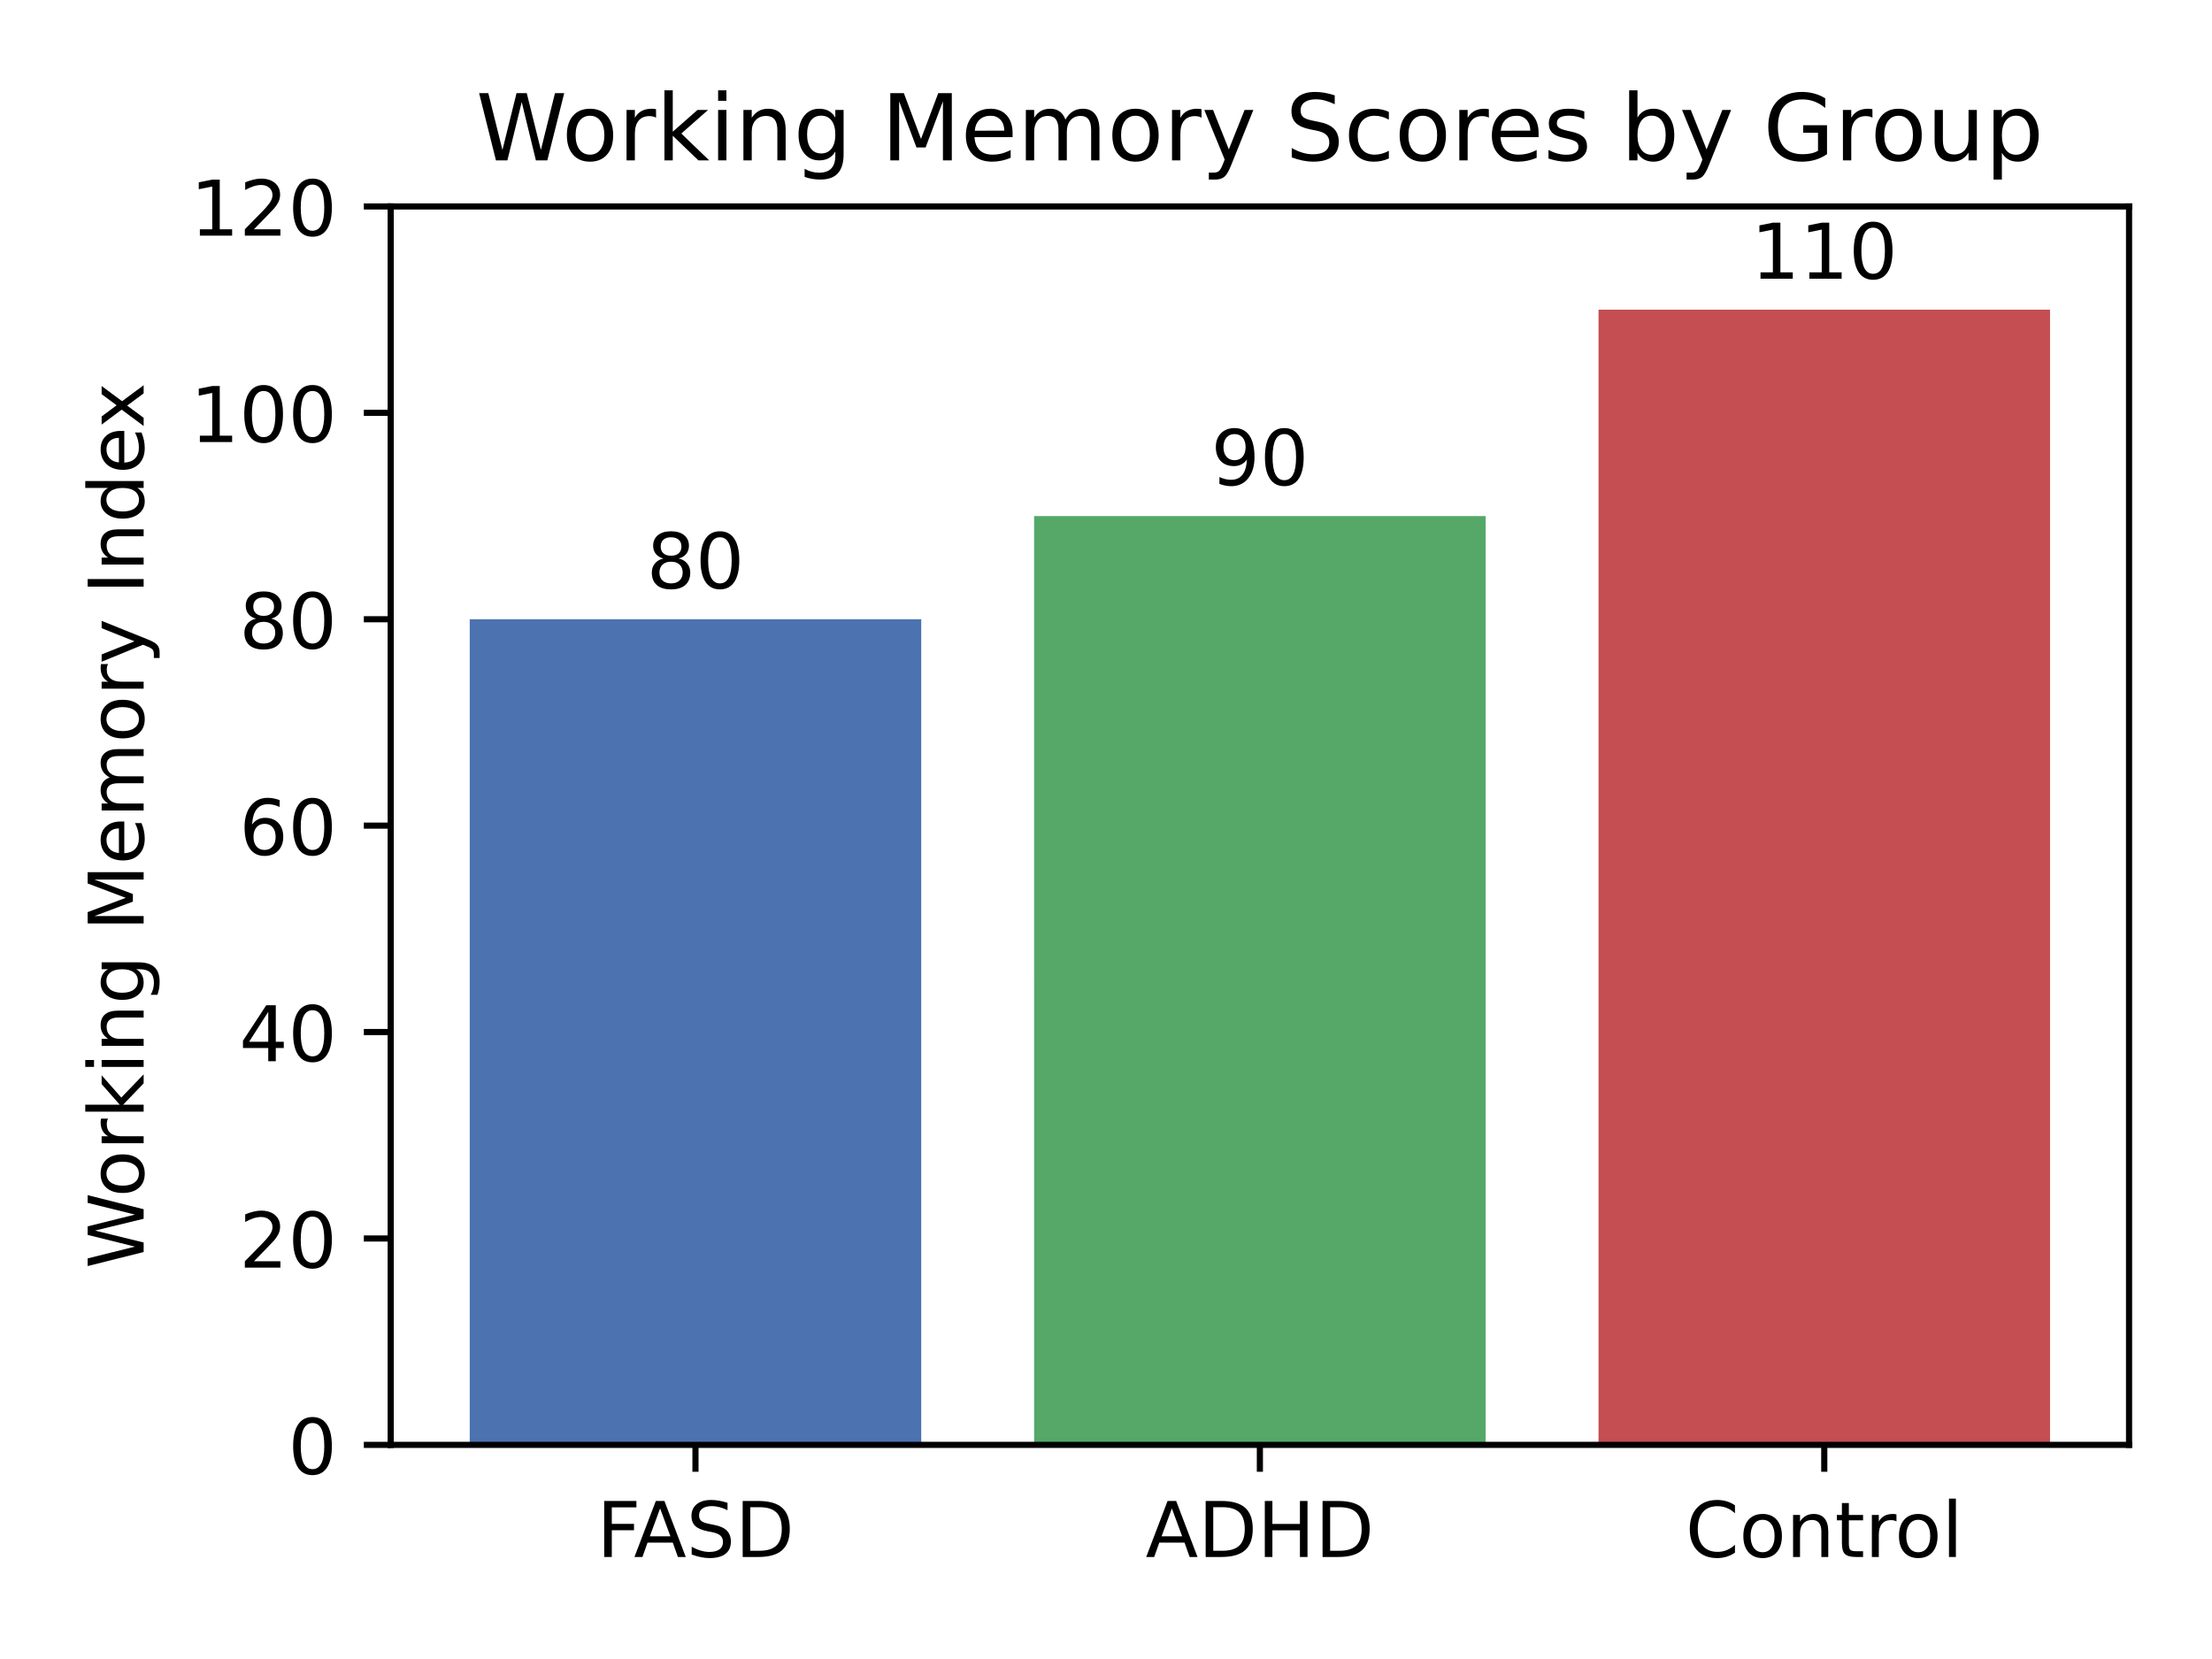
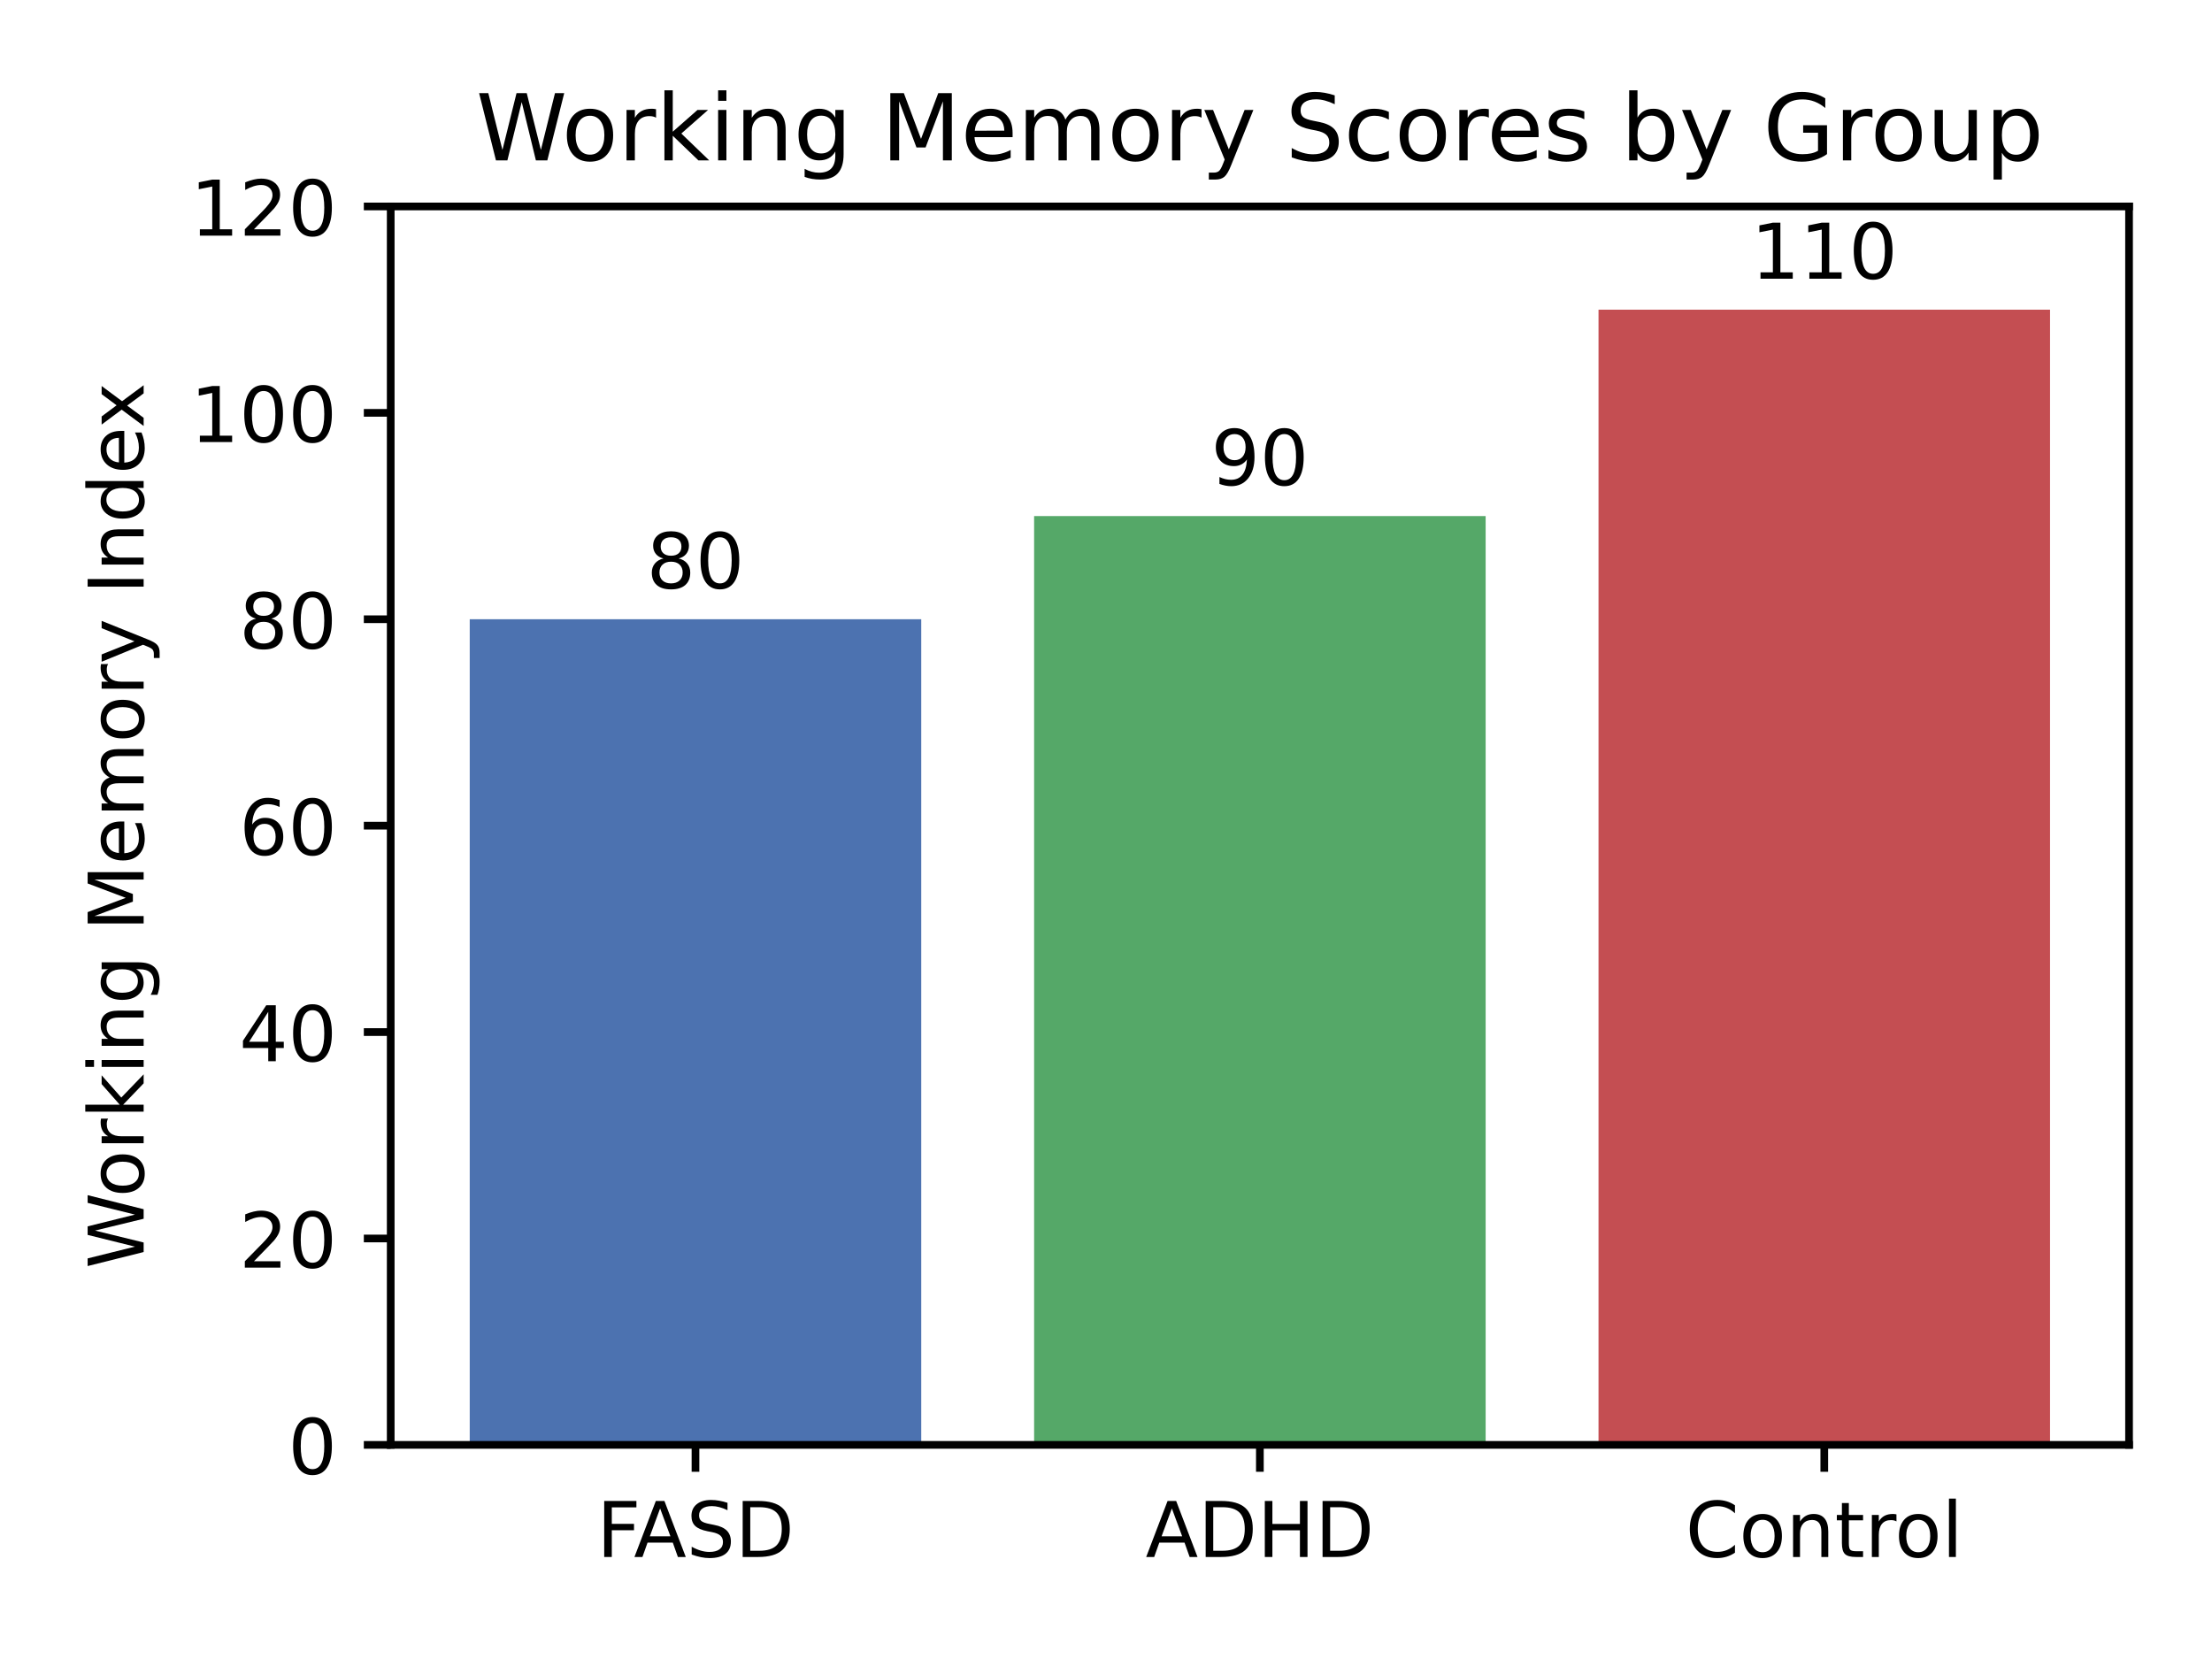
<svg xmlns="http://www.w3.org/2000/svg" xmlns:xlink="http://www.w3.org/1999/xlink" width="384" height="288" viewBox="0 0 288 216">
  <defs>
-     <style>*{stroke-linejoin:round;stroke-linecap:butt}</style>
+     <style>*{stroke-linejoin:round;stroke-linecap:butt;font-family:sans-serif;stroke-width:1}</style>
  </defs>
  <g id="figure_1">
    <path id="patch_1" d="M0 216h288V0H0z" style="fill:#fff" />
    <g id="axes_1">
      <path id="patch_2" d="M50.87 188.12H277.2V26.88H50.87z" style="fill:#fff" />
      <path id="patch_3" d="M61.158 188.12h58.787V80.627H61.158z" clip-path="url(#pc08dcdfd47)" style="fill:#4c72b0" />
      <path id="patch_4" d="M134.641 188.12h58.788V67.19H134.64z" clip-path="url(#pc08dcdfd47)" style="fill:#55a868" />
      <path id="patch_5" d="M208.125 188.12h58.787V40.317h-58.787z" clip-path="url(#pc08dcdfd47)" style="fill:#c44e52" />
      <g id="matplotlib.axis_1">
        <g id="xtick_1">
          <g id="line2d_1">
            <defs>
-               <path id="mb0b37517d4" d="M0 0v3.5" style="stroke:#000;stroke-width:.8" />
-             </defs>
-             <use xlink:href="#mb0b37517d4" x="90.551" y="188.12" style="stroke:#000;stroke-width:.8" />
+               <path id="mb0b37517d4" d="M0 0v3.5" style="stroke:#000;stroke-width:1" />
+             </defs>
+             <use xlink:href="#mb0b37517d4" x="90.551" y="188.12" style="stroke:#000;stroke-width:1" />
          </g>
          <g id="text_1" transform="matrix(.1 0 0 -.1 77.687 202.718)">
            <defs>
              <path id="DejaVuSans-46" d="M628 4666h2681v-532H1259V2759h1850v-531H1259V0H628z" transform="scale(.01563)" />
              <path id="DejaVuSans-41" d="m2188 4044-857-2322h1716zm-357 622h716L4325 0h-656l-425 1197H1141L716 0H50z" transform="scale(.01563)" />
              <path id="DejaVuSans-53" d="M3425 4513v-616q-359 172-678 256-319 85-616 85-515 0-795-200t-280-569q0-310 186-468 186-157 705-254l381-78q706-135 1042-474t336-907q0-679-455-1029Q2797-91 1919-91q-331 0-705 75-373 75-773 222v650q384-215 753-325 369-109 725-109 540 0 834 212 294 213 294 607 0 343-211 537t-692 291l-385 75q-706 140-1022 440-315 300-315 835 0 619 436 975t1201 356q329 0 669-60 341-59 697-177" transform="scale(.01563)" />
              <path id="DejaVuSans-44" d="M1259 4147V519h763q966 0 1414 437 448 438 448 1382 0 937-448 1373t-1414 436zm-631 519h1297q1356 0 1990-564 635-564 635-1764 0-1207-638-1773Q3275 0 1925 0H628z" transform="scale(.01563)" />
            </defs>
            <use xlink:href="#DejaVuSans-46" />
            <use xlink:href="#DejaVuSans-41" transform="translate(48.395)" />
            <use xlink:href="#DejaVuSans-53" transform="translate(116.803)" />
            <use xlink:href="#DejaVuSans-44" transform="translate(180.28)" />
          </g>
        </g>
        <g id="xtick_2">
-           <use xlink:href="#mb0b37517d4" id="line2d_2" x="164.035" y="188.12" style="stroke:#000;stroke-width:.8" />
+           <use xlink:href="#mb0b37517d4" id="line2d_2" x="164.035" y="188.12" style="stroke:#000;stroke-width:1" />
          <g id="text_2" transform="matrix(.1 0 0 -.1 149.155 202.718)">
            <defs>
              <path id="DejaVuSans-48" d="M628 4666h631V2753h2294v1913h631V0h-631v2222H1259V0H628z" transform="scale(.01563)" />
            </defs>
            <use xlink:href="#DejaVuSans-41" />
            <use xlink:href="#DejaVuSans-44" transform="translate(68.408)" />
            <use xlink:href="#DejaVuSans-48" transform="translate(145.41)" />
            <use xlink:href="#DejaVuSans-44" transform="translate(220.605)" />
          </g>
        </g>
        <g id="xtick_3">
-           <use xlink:href="#mb0b37517d4" id="line2d_3" x="237.519" y="188.12" style="stroke:#000;stroke-width:.8" />
+           <use xlink:href="#mb0b37517d4" id="line2d_3" x="237.519" y="188.12" style="stroke:#000;stroke-width:1" />
          <g id="text_3" transform="matrix(.1 0 0 -.1 219.448 202.718)">
            <defs>
              <path id="DejaVuSans-43" d="M4122 4306v-665q-319 297-680 443-361 147-767 147-800 0-1225-489t-425-1414q0-922 425-1411t1225-489q406 0 767 147t680 444V359q-331-225-702-338-370-112-782-112-1060 0-1670 648-609 649-609 1771 0 1125 609 1773 610 649 1670 649 418 0 788-111 371-111 696-333" transform="scale(.01563)" />
              <path id="DejaVuSans-6f" d="M1959 3097q-462 0-731-361t-269-989 267-989q268-361 733-361 460 0 728 362 269 363 269 988 0 622-269 986-268 364-728 364m0 487q750 0 1178-488 429-487 429-1349 0-859-429-1349Q2709-91 1959-91q-753 0-1180 489-426 490-426 1349 0 862 426 1349 427 488 1180 488" transform="scale(.01563)" />
              <path id="DejaVuSans-6e" d="M3513 2113V0h-575v2094q0 497-194 743-194 247-581 247-466 0-735-297-269-296-269-809V0H581v3500h578v-544q207 316 486 472 280 156 646 156 603 0 912-373 310-373 310-1098" transform="scale(.01563)" />
              <path id="DejaVuSans-74" d="M1172 4494v-994h1184v-447H1172V1153q0-428 117-550t477-122h590V0h-590q-666 0-919 248-253 249-253 905v1900H172v447h422v994z" transform="scale(.01563)" />
              <path id="DejaVuSans-72" d="M2631 2963q-97 56-211 82-114 27-251 27-488 0-749-317t-261-911V0H581v3500h578v-544q182 319 472 473 291 155 707 155 59 0 131-8 72-7 159-23z" transform="scale(.01563)" />
              <path id="DejaVuSans-6c" d="M603 4863h575V0H603z" transform="scale(.01563)" />
            </defs>
            <use xlink:href="#DejaVuSans-43" />
            <use xlink:href="#DejaVuSans-6f" transform="translate(69.824)" />
            <use xlink:href="#DejaVuSans-6e" transform="translate(131.006)" />
            <use xlink:href="#DejaVuSans-74" transform="translate(194.385)" />
            <use xlink:href="#DejaVuSans-72" transform="translate(233.594)" />
            <use xlink:href="#DejaVuSans-6f" transform="translate(272.457)" />
            <use xlink:href="#DejaVuSans-6c" transform="translate(333.639)" />
          </g>
        </g>
      </g>
      <g id="matplotlib.axis_2">
        <g id="ytick_1">
          <g id="line2d_4">
            <defs>
-               <path id="m4aa001a41a" d="M0 0h-3.5" style="stroke:#000;stroke-width:.8" />
-             </defs>
-             <use xlink:href="#m4aa001a41a" x="50.87" y="188.12" style="stroke:#000;stroke-width:.8" />
+               <path id="m4aa001a41a" d="M0 0h-3.5" style="stroke:#000;stroke-width:1" />
+             </defs>
+             <use xlink:href="#m4aa001a41a" x="50.87" y="188.12" style="stroke:#000;stroke-width:1" />
          </g>
          <g id="text_4" transform="matrix(.1 0 0 -.1 37.508 191.92)">
            <defs>
              <path id="DejaVuSans-30" d="M2034 4250q-487 0-733-480-245-479-245-1442 0-959 245-1439 246-480 733-480 491 0 736 480 246 480 246 1439 0 963-246 1442-245 480-736 480m0 500q785 0 1199-621 414-620 414-1801 0-1178-414-1799Q2819-91 2034-91q-784 0-1198 620-414 621-414 1799 0 1181 414 1801 414 621 1198 621" transform="scale(.01563)" />
            </defs>
            <use xlink:href="#DejaVuSans-30" />
          </g>
        </g>
        <g id="ytick_2">
-           <use xlink:href="#m4aa001a41a" id="line2d_5" x="50.87" y="161.247" style="stroke:#000;stroke-width:.8" />
+           <use xlink:href="#m4aa001a41a" id="line2d_5" x="50.87" y="161.247" style="stroke:#000;stroke-width:1" />
          <g id="text_5" transform="matrix(.1 0 0 -.1 31.145 165.046)">
            <defs>
              <path id="DejaVuSans-32" d="M1228 531h2203V0H469v531q359 372 979 998 621 627 780 809 303 340 423 576 121 236 121 464 0 372-261 606-261 235-680 235-297 0-627-103-329-103-704-313v638q381 153 712 231 332 78 607 78 725 0 1156-363 431-362 431-968 0-288-108-546-107-257-392-607-78-91-497-524-418-433-1181-1211" transform="scale(.01563)" />
            </defs>
            <use xlink:href="#DejaVuSans-32" />
            <use xlink:href="#DejaVuSans-30" transform="translate(63.623)" />
          </g>
        </g>
        <g id="ytick_3">
-           <use xlink:href="#m4aa001a41a" id="line2d_6" x="50.87" y="134.373" style="stroke:#000;stroke-width:.8" />
+           <use xlink:href="#m4aa001a41a" id="line2d_6" x="50.87" y="134.373" style="stroke:#000;stroke-width:1" />
          <g id="text_6" transform="matrix(.1 0 0 -.1 31.145 138.173)">
            <defs>
              <path id="DejaVuSans-34" d="M2419 4116 825 1625h1594zm-166 550h794V1625h666v-525h-666V0h-628v1100H313v609z" transform="scale(.01563)" />
            </defs>
            <use xlink:href="#DejaVuSans-34" />
            <use xlink:href="#DejaVuSans-30" transform="translate(63.623)" />
          </g>
        </g>
        <g id="ytick_4">
-           <use xlink:href="#m4aa001a41a" id="line2d_7" x="50.87" y="107.5" style="stroke:#000;stroke-width:.8" />
+           <use xlink:href="#m4aa001a41a" id="line2d_7" x="50.87" y="107.5" style="stroke:#000;stroke-width:1" />
          <g id="text_7" transform="matrix(.1 0 0 -.1 31.145 111.3)">
            <defs>
              <path id="DejaVuSans-36" d="M2113 2584q-425 0-674-291-248-290-248-796 0-503 248-796 249-292 674-292t673 292q248 293 248 796 0 506-248 796-248 291-673 291m1253 1979v-575q-238 112-480 171-242 60-480 60-625 0-955-422-329-422-376-1275 184 272 462 417 279 145 613 145 703 0 1111-427 408-426 408-1160 0-719-425-1154Q2819-91 2113-91q-810 0-1238 620-428 621-428 1799 0 1106 525 1764t1409 658q238 0 480-47t505-140" transform="scale(.01563)" />
            </defs>
            <use xlink:href="#DejaVuSans-36" />
            <use xlink:href="#DejaVuSans-30" transform="translate(63.623)" />
          </g>
        </g>
        <g id="ytick_5">
-           <use xlink:href="#m4aa001a41a" id="line2d_8" x="50.87" y="80.627" style="stroke:#000;stroke-width:.8" />
+           <use xlink:href="#m4aa001a41a" id="line2d_8" x="50.87" y="80.627" style="stroke:#000;stroke-width:1" />
          <g id="text_8" transform="matrix(.1 0 0 -.1 31.145 84.426)">
            <defs>
              <path id="DejaVuSans-38" d="M2034 2216q-450 0-708-241-257-241-257-662 0-422 257-663 258-241 708-241t709 242q260 243 260 662 0 421-258 662-257 241-711 241m-631 268q-406 100-633 378-226 279-226 679 0 559 398 884 399 325 1092 325 697 0 1094-325t397-884q0-400-227-679-226-278-629-378 456-106 710-416 255-309 255-755 0-679-414-1042Q2806-91 2034-91q-771 0-1186 362-414 363-414 1042 0 446 256 755 257 310 713 416m-231 997q0-362 226-565 227-203 636-203 407 0 636 203 230 203 230 565 0 363-230 566-229 203-636 203-409 0-636-203-226-203-226-566" transform="scale(.01563)" />
            </defs>
            <use xlink:href="#DejaVuSans-38" />
            <use xlink:href="#DejaVuSans-30" transform="translate(63.623)" />
          </g>
        </g>
        <g id="ytick_6">
-           <use xlink:href="#m4aa001a41a" id="line2d_9" x="50.87" y="53.753" style="stroke:#000;stroke-width:.8" />
+           <use xlink:href="#m4aa001a41a" id="line2d_9" x="50.87" y="53.753" style="stroke:#000;stroke-width:1" />
          <g id="text_9" transform="matrix(.1 0 0 -.1 24.782 57.553)">
            <defs>
              <path id="DejaVuSans-31" d="M794 531h1031v3560L703 3866v575l1116 225h631V531h1031V0H794z" transform="scale(.01563)" />
            </defs>
            <use xlink:href="#DejaVuSans-31" />
            <use xlink:href="#DejaVuSans-30" transform="translate(63.623)" />
            <use xlink:href="#DejaVuSans-30" transform="translate(127.246)" />
          </g>
        </g>
        <g id="ytick_7">
-           <use xlink:href="#m4aa001a41a" id="line2d_10" x="50.87" y="26.88" style="stroke:#000;stroke-width:.8" />
+           <use xlink:href="#m4aa001a41a" id="line2d_10" x="50.87" y="26.88" style="stroke:#000;stroke-width:1" />
          <g id="text_10" transform="matrix(.1 0 0 -.1 24.782 30.68)">
            <use xlink:href="#DejaVuSans-31" />
            <use xlink:href="#DejaVuSans-32" transform="translate(63.623)" />
            <use xlink:href="#DejaVuSans-30" transform="translate(127.246)" />
          </g>
        </g>
        <g id="text_11" transform="matrix(0 -.1 -.1 0 18.703 165.172)">
          <defs>
            <path id="DejaVuSans-57" d="M213 4666h637l981-3944 978 3944h710l981-3944 978 3944h641L4947 0h-794l-984 4050L2175 0h-794z" transform="scale(.01563)" />
            <path id="DejaVuSans-6b" d="M581 4863h578V1991l1716 1509h734L1753 1863 3688 0h-750L1159 1709V0H581z" transform="scale(.01563)" />
            <path id="DejaVuSans-69" d="M603 3500h575V0H603zm0 1363h575v-729H603z" transform="scale(.01563)" />
            <path id="DejaVuSans-67" d="M2906 1791q0 625-258 968-257 344-723 344-462 0-720-344-258-343-258-968 0-622 258-966t720-344q466 0 723 344 258 344 258 966m575-1357q0-893-397-1329-396-436-1215-436-303 0-572 45t-522 139v559q253-137 500-202 247-66 503-66 566 0 847 295t281 892v285q-178-310-456-463T1784 0Q1141 0 747 490 353 981 353 1791q0 812 394 1302 394 491 1037 491 388 0 666-153t456-462v531h575z" transform="scale(.01563)" />
            <path id="DejaVuSans-4d" d="M628 4666h941l1190-3175 1197 3175h941V0h-616v4097L3078 897h-634L1241 4097V0H628z" transform="scale(.01563)" />
            <path id="DejaVuSans-65" d="M3597 1894v-281H953q38-594 358-905t892-311q331 0 642 81t618 244V178Q3153 47 2828-22t-659-69q-838 0-1327 487-489 488-489 1320 0 859 464 1363 464 505 1252 505 706 0 1117-455 411-454 411-1235m-575 169q-6 471-264 752-258 282-683 282-481 0-770-272t-333-766z" transform="scale(.01563)" />
            <path id="DejaVuSans-6d" d="M3328 2828q216 388 516 572t706 184q547 0 844-383 297-382 297-1088V0h-578v2094q0 503-179 746-178 244-543 244-447 0-707-297-259-296-259-809V0h-578v2094q0 506-178 748t-550 242q-441 0-701-298-259-298-259-808V0H581v3500h578v-544q197 322 472 475t653 153q382 0 649-194 267-193 395-562" transform="scale(.01563)" />
            <path id="DejaVuSans-79" d="M2059-325q-243-625-475-815-231-191-618-191H506v481h338q237 0 368 113 132 112 291 531l103 262L191 3500h609L1894 763l1094 2737h609z" transform="scale(.01563)" />
            <path id="DejaVuSans-49" d="M628 4666h631V0H628z" transform="scale(.01563)" />
            <path id="DejaVuSans-64" d="M2906 2969v1894h575V0h-575v525q-181-312-458-464-276-152-664-152-634 0-1033 506-398 507-398 1332t398 1331q399 506 1033 506 388 0 664-152 277-151 458-463M947 1747q0-634 261-995t717-361 718 361q263 361 263 995t-263 995q-262 361-718 361t-717-361-261-995" transform="scale(.01563)" />
            <path id="DejaVuSans-78" d="M3513 3500 2247 1797 3578 0h-678L1881 1375 863 0H184l1360 1831L300 3500h678l928-1247 928 1247z" transform="scale(.01563)" />
          </defs>
          <use xlink:href="#DejaVuSans-57" />
          <use xlink:href="#DejaVuSans-6f" transform="translate(93.002)" />
          <use xlink:href="#DejaVuSans-72" transform="translate(154.184)" />
          <use xlink:href="#DejaVuSans-6b" transform="translate(195.297)" />
          <use xlink:href="#DejaVuSans-69" transform="translate(253.207)" />
          <use xlink:href="#DejaVuSans-6e" transform="translate(280.99)" />
          <use xlink:href="#DejaVuSans-67" transform="translate(344.37)" />
          <use xlink:href="#DejaVuSans-4d" transform="translate(439.633)" />
          <use xlink:href="#DejaVuSans-65" transform="translate(525.912)" />
          <use xlink:href="#DejaVuSans-6d" transform="translate(587.436)" />
          <use xlink:href="#DejaVuSans-6f" transform="translate(684.848)" />
          <use xlink:href="#DejaVuSans-72" transform="translate(746.03)" />
          <use xlink:href="#DejaVuSans-79" transform="translate(787.143)" />
          <use xlink:href="#DejaVuSans-49" transform="translate(878.11)" />
          <use xlink:href="#DejaVuSans-6e" transform="translate(907.602)" />
          <use xlink:href="#DejaVuSans-64" transform="translate(970.98)" />
          <use xlink:href="#DejaVuSans-65" transform="translate(1034.457)" />
          <use xlink:href="#DejaVuSans-78" transform="translate(1094.23)" />
        </g>
      </g>
-       <path id="patch_6" d="M50.87 188.12V26.88" style="fill:none;stroke:#000;stroke-width:.8;stroke-linejoin:miter;stroke-linecap:square" />
-       <path id="patch_7" d="M277.2 188.12V26.88" style="fill:none;stroke:#000;stroke-width:.8;stroke-linejoin:miter;stroke-linecap:square" />
-       <path id="patch_8" d="M50.87 188.12H277.2" style="fill:none;stroke:#000;stroke-width:.8;stroke-linejoin:miter;stroke-linecap:square" />
-       <path id="patch_9" d="M50.87 26.88H277.2" style="fill:none;stroke:#000;stroke-width:.8;stroke-linejoin:miter;stroke-linecap:square" />
+       <path id="patch_6" d="M50.87 188.12V26.88" style="fill:none;stroke:#000;stroke-width:1;stroke-linejoin:miter;stroke-linecap:square" />
+       <path id="patch_7" d="M277.2 188.12V26.88" style="fill:none;stroke:#000;stroke-width:1;stroke-linejoin:miter;stroke-linecap:square" />
+       <path id="patch_8" d="M50.87 188.12H277.2" style="fill:none;stroke:#000;stroke-width:1;stroke-linejoin:miter;stroke-linecap:square" />
+       <path id="patch_9" d="M50.87 26.88H277.2" style="fill:none;stroke:#000;stroke-width:1;stroke-linejoin:miter;stroke-linecap:square" />
      <g id="text_12" transform="matrix(.1 0 0 -.1 84.189 76.596)">
        <use xlink:href="#DejaVuSans-38" />
        <use xlink:href="#DejaVuSans-30" transform="translate(63.623)" />
      </g>
      <g id="text_13" transform="matrix(.1 0 0 -.1 157.673 63.159)">
        <defs>
          <path id="DejaVuSans-39" d="M703 97v575q238-113 481-172 244-59 479-59 625 0 954 420 330 420 377 1277-181-269-460-413-278-144-615-144-700 0-1108 423-408 424-408 1159 0 718 425 1152 425 435 1131 435 810 0 1236-621 427-620 427-1801 0-1103-524-1761Q2575-91 1691-91q-238 0-482 47Q966 3 703 97m1256 1978q425 0 673 290 249 291 249 798 0 503-249 795-248 292-673 292t-673-292-248-795q0-507 248-798 248-290 673-290" transform="scale(.01563)" />
        </defs>
        <use xlink:href="#DejaVuSans-39" />
        <use xlink:href="#DejaVuSans-30" transform="translate(63.623)" />
      </g>
      <g id="text_14" transform="matrix(.1 0 0 -.1 227.975 36.286)">
        <use xlink:href="#DejaVuSans-31" />
        <use xlink:href="#DejaVuSans-31" transform="translate(63.623)" />
        <use xlink:href="#DejaVuSans-30" transform="translate(127.246)" />
      </g>
      <g id="text_15" transform="matrix(.12 0 0 -.12 61.983 20.88)">
        <defs>
          <path id="DejaVuSans-63" d="M3122 3366v-538q-244 135-489 202t-495 67q-560 0-870-355-309-354-309-995t309-996q310-354 870-354 250 0 495 67t489 202V134Q2881 22 2623-34q-257-57-548-57-791 0-1257 497-465 497-465 1341 0 856 470 1346 471 491 1290 491 265 0 518-55 253-54 491-163" transform="scale(.01563)" />
          <path id="DejaVuSans-73" d="M2834 3397v-544q-243 125-506 187-262 63-544 63-428 0-642-131t-214-394q0-200 153-314t616-217l197-44q612-131 870-370t258-667q0-488-386-773Q2250-91 1575-91q-281 0-586 55T347 128v594q319-166 628-249 309-82 613-82 406 0 624 139 219 139 219 392 0 234-158 359-157 125-692 241l-200 47q-534 112-772 345-237 233-237 639 0 494 350 762 350 269 994 269 318 0 599-47 282-46 519-140" transform="scale(.01563)" />
          <path id="DejaVuSans-62" d="M3116 1747q0 634-261 995t-717 361q-457 0-718-361t-261-995 261-995 718-361q456 0 717 361t261 995M1159 2969q182 312 458 463 277 152 661 152 638 0 1036-506 399-506 399-1331T3314 415Q2916-91 2278-91q-384 0-661 152-276 152-458 464V0H581v4863h578z" transform="scale(.01563)" />
          <path id="DejaVuSans-47" d="M3809 666v1253H2778v519h1656V434q-365-259-806-392-440-133-940-133-1094 0-1712 639-617 640-617 1780 0 1144 617 1783 618 639 1712 639 456 0 867-113 411-112 758-331v-672q-350 297-744 447t-828 150q-857 0-1287-478-429-478-429-1425 0-944 429-1422 430-478 1287-478 334 0 596 58 263 58 472 180" transform="scale(.01563)" />
          <path id="DejaVuSans-75" d="M544 1381v2119h575V1403q0-497 193-746 194-248 582-248 465 0 735 297 271 297 271 810v1984h575V0h-575v538q-209-319-486-474-276-155-642-155-603 0-916 375-312 375-312 1097m1447 2203" transform="scale(.01563)" />
          <path id="DejaVuSans-70" d="M1159 525v-1856H581v4831h578v-531q182 312 458 463 277 152 661 152 638 0 1036-506 399-506 399-1331T3314 415Q2916-91 2278-91q-384 0-661 152-276 152-458 464m1957 1222q0 634-261 995t-717 361q-457 0-718-361t-261-995 261-995 718-361q456 0 717 361t261 995" transform="scale(.01563)" />
        </defs>
        <use xlink:href="#DejaVuSans-57" />
        <use xlink:href="#DejaVuSans-6f" transform="translate(93.002)" />
        <use xlink:href="#DejaVuSans-72" transform="translate(154.184)" />
        <use xlink:href="#DejaVuSans-6b" transform="translate(195.297)" />
        <use xlink:href="#DejaVuSans-69" transform="translate(253.207)" />
        <use xlink:href="#DejaVuSans-6e" transform="translate(280.99)" />
        <use xlink:href="#DejaVuSans-67" transform="translate(344.37)" />
        <use xlink:href="#DejaVuSans-4d" transform="translate(439.633)" />
        <use xlink:href="#DejaVuSans-65" transform="translate(525.912)" />
        <use xlink:href="#DejaVuSans-6d" transform="translate(587.436)" />
        <use xlink:href="#DejaVuSans-6f" transform="translate(684.848)" />
        <use xlink:href="#DejaVuSans-72" transform="translate(746.03)" />
        <use xlink:href="#DejaVuSans-79" transform="translate(787.143)" />
        <use xlink:href="#DejaVuSans-53" transform="translate(878.11)" />
        <use xlink:href="#DejaVuSans-63" transform="translate(941.586)" />
        <use xlink:href="#DejaVuSans-6f" transform="translate(996.566)" />
        <use xlink:href="#DejaVuSans-72" transform="translate(1057.748)" />
        <use xlink:href="#DejaVuSans-65" transform="translate(1096.611)" />
        <use xlink:href="#DejaVuSans-73" transform="translate(1158.135)" />
        <use xlink:href="#DejaVuSans-62" transform="translate(1242.021)" />
        <use xlink:href="#DejaVuSans-79" transform="translate(1305.498)" />
        <use xlink:href="#DejaVuSans-47" transform="translate(1396.465)" />
        <use xlink:href="#DejaVuSans-72" transform="translate(1473.955)" />
        <use xlink:href="#DejaVuSans-6f" transform="translate(1512.818)" />
        <use xlink:href="#DejaVuSans-75" transform="translate(1574)" />
        <use xlink:href="#DejaVuSans-70" transform="translate(1637.379)" />
      </g>
    </g>
  </g>
  <defs>
    <clipPath id="pc08dcdfd47">
      <path d="M50.87 26.88H277.2v161.24H50.87z" />
    </clipPath>
  </defs>
</svg>
